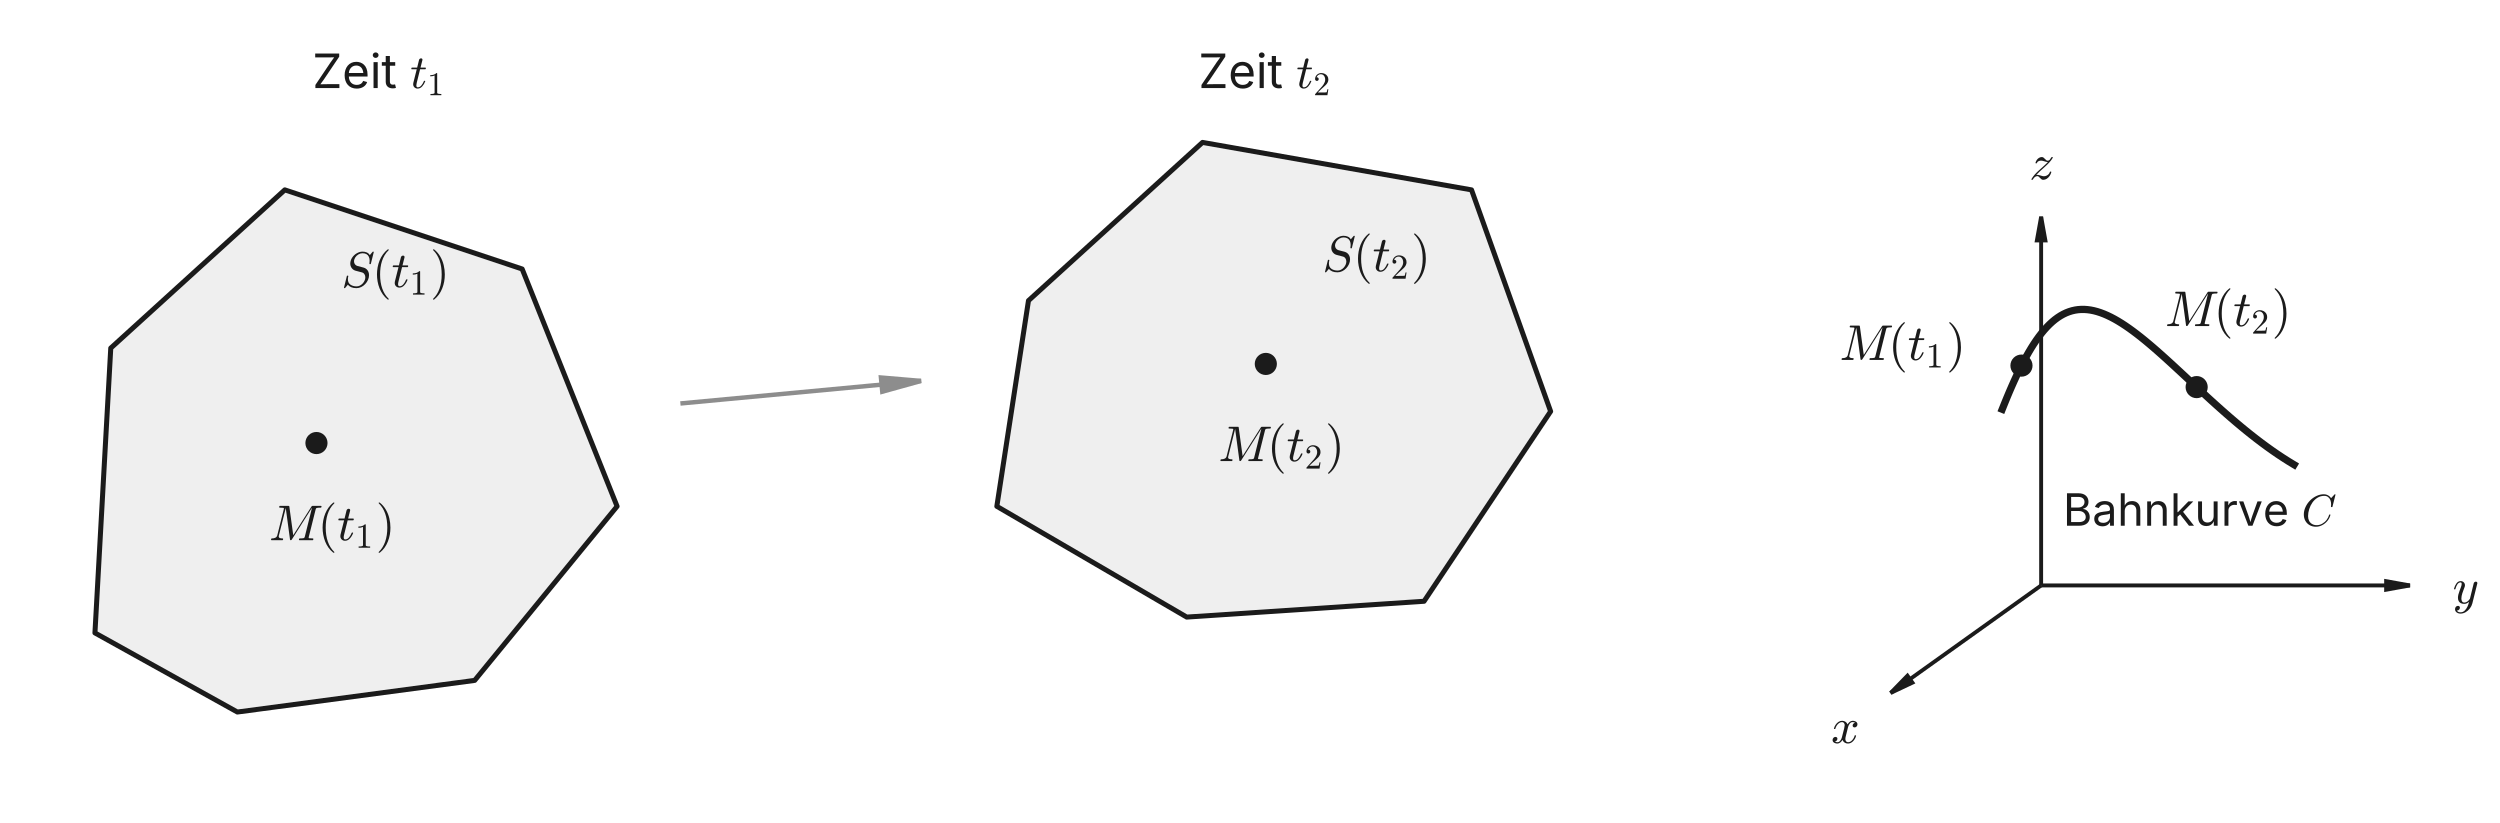
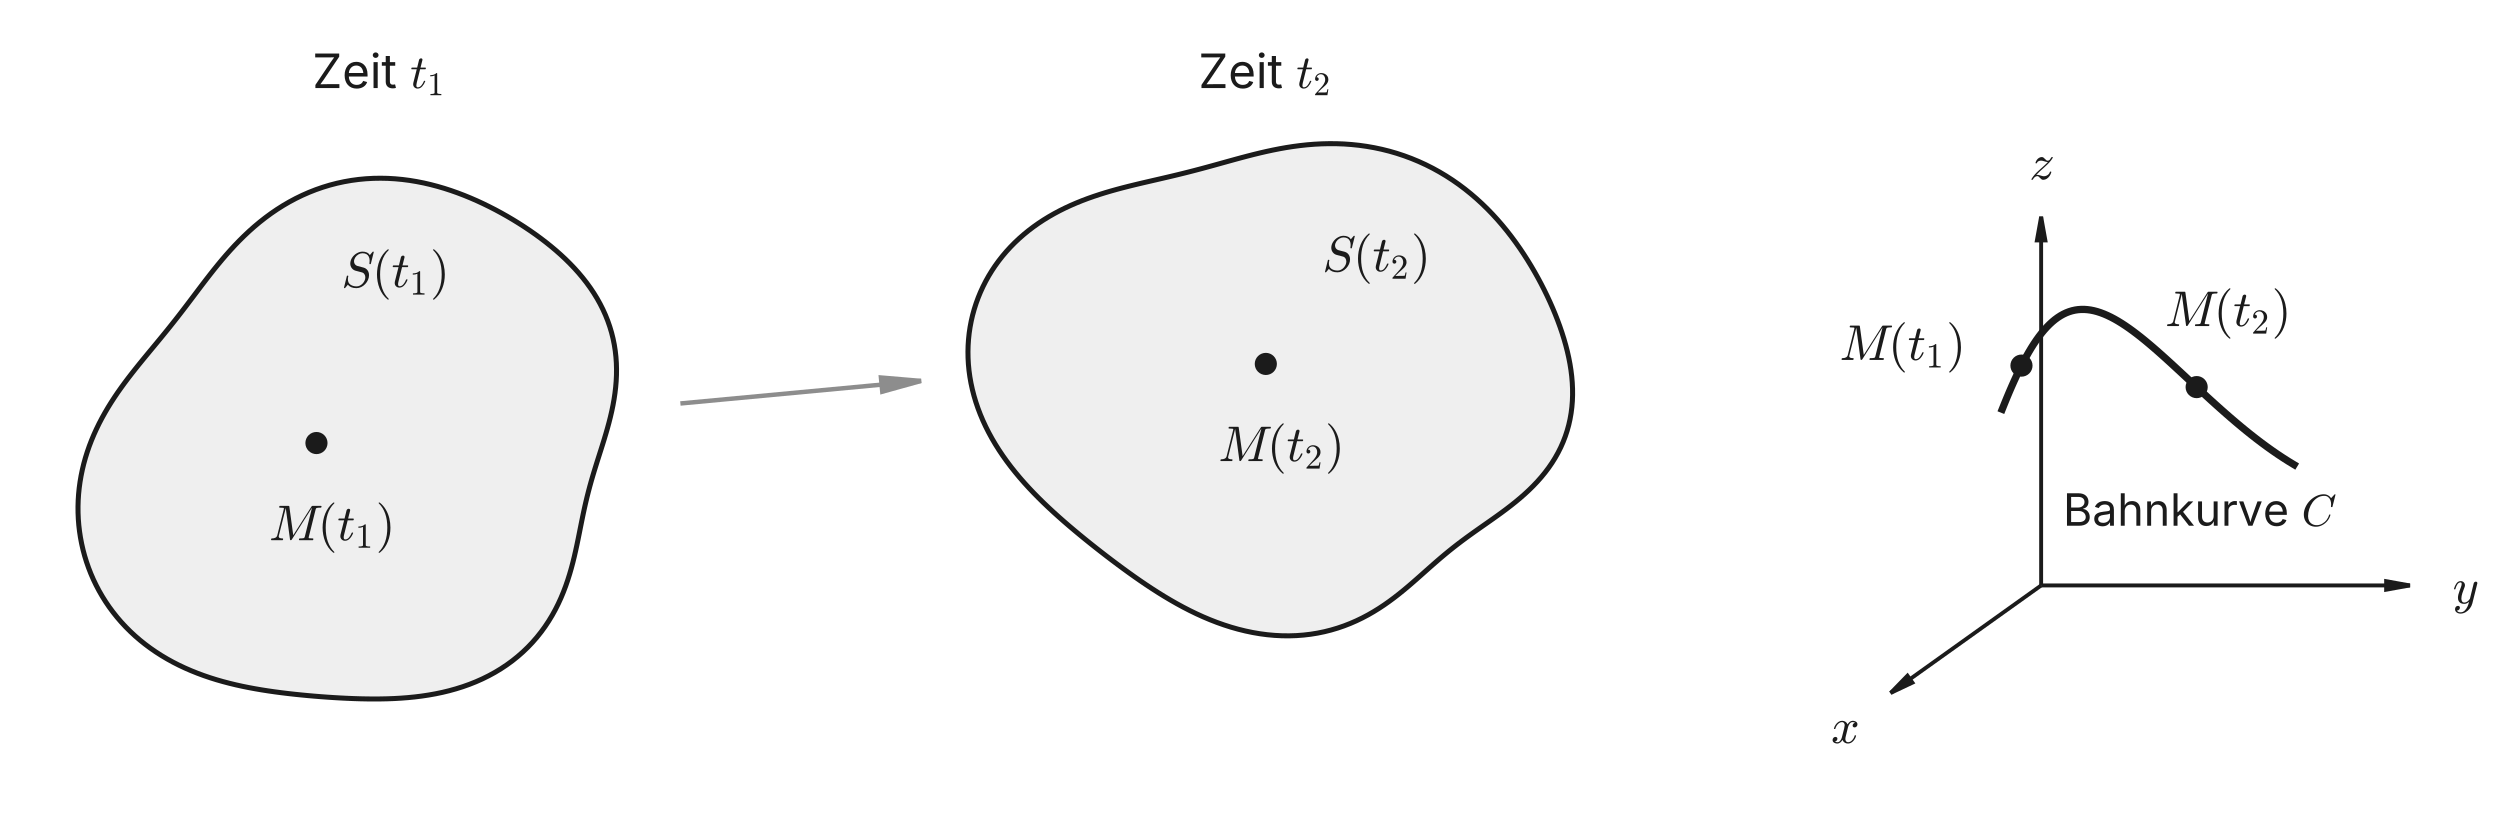
<svg xmlns="http://www.w3.org/2000/svg" xmlns:xlink="http://www.w3.org/1999/xlink" width="447.874pt" height="147.402pt" viewBox="0 0 447.874 147.402" version="1.1">
  <defs>
    <style type="text/css">*{stroke-linejoin: round; stroke-linecap: butt}</style>
  </defs>
  <g id="figure_1">
    <g id="patch_1">
      <path d="M 0 147.402  L 447.874 147.402  L 447.874 0  L 0 0  L 0 147.402  z " style="fill: none" />
    </g>
    <g id="axes_1">
      <g id="patch_2">
-         <path d="M 17.008 113.386  L 42.52 127.559  L 85.039 121.89  L 110.551 90.709  L 93.543 48.189  L 51.024 34.016  L 19.843 62.362  z " clip-path="url(#p6b3523bf94)" style="fill: #efefef; stroke: #1b1b1b; stroke-width: 0.9" />
+         <path d="M 110.386 68.299  L 110.439 67.208  L 110.45 66.114  L 110.419 65.019  L 110.342 63.924  L 110.219 62.832  L 110.048 61.746  L 109.83 60.666  L 109.563 59.596  L 109.247 58.538  L 108.884 57.492  L 108.474 56.462  L 108.017 55.447  L 107.515 54.451  L 106.971 53.473  L 106.384 52.516  L 105.758 51.579  L 105.094 50.663  L 104.394 49.768  L 103.661 48.895  L 102.896 48.044  L 102.102 47.214  L 101.281 46.404  L 100.434 45.616  L 99.563 44.847  L 98.669 44.098  L 97.755 43.368  L 96.822 42.656  L 95.87 41.961  L 94.9 41.284  L 93.913 40.624  L 92.909 39.981  L 91.89 39.354  L 90.854 38.744  L 89.802 38.151  L 88.734 37.576  L 87.65 37.02  L 86.55 36.483  L 85.433 35.966  L 84.299 35.472  L 83.149 35.001  L 81.981 34.555  L 80.797 34.137  L 79.597 33.748  L 78.38 33.391  L 77.148 33.067  L 75.901 32.779  L 74.64 32.53  L 73.366 32.32  L 72.082 32.154  L 70.788 32.032  L 69.486 31.956  L 68.179 31.929  L 66.868 31.951  L 65.557 32.023  L 64.247 32.147  L 62.942 32.323  L 61.643 32.552  L 60.354 32.832  L 59.078 33.164  L 57.817 33.548  L 56.573 33.981  L 55.35 34.462  L 54.15 34.99  L 52.975 35.562  L 51.826 36.177  L 50.706 36.83  L 49.616 37.521  L 48.557 38.244  L 47.531 38.999  L 46.536 39.78  L 45.575 40.584  L 44.646 41.409  L 43.75 42.251  L 42.884 43.107  L 42.05 43.972  L 41.244 44.846  L 40.466 45.723  L 39.714 46.603  L 38.985 47.482  L 38.278 48.358  L 37.591 49.229  L 36.92 50.094  L 36.264 50.951  L 35.62 51.8  L 34.987 52.64  L 34.36 53.47  L 33.74 54.29  L 33.123 55.101  L 32.507 55.903  L 31.892 56.697  L 31.275 57.483  L 30.655 58.264  L 30.033 59.04  L 29.406 59.812  L 28.775 60.583  L 28.139 61.354  L 27.5 62.126  L 26.857 62.902  L 26.211 63.683  L 25.563 64.471  L 24.915 65.267  L 24.268 66.073  L 23.623 66.89  L 22.982 67.719  L 22.348 68.562  L 21.723 69.419  L 21.107 70.292  L 20.505 71.181  L 19.917 72.086  L 19.346 73.007  L 18.795 73.945  L 18.264 74.9  L 17.757 75.871  L 17.276 76.858  L 16.821 77.86  L 16.395 78.877  L 15.999 79.907  L 15.636 80.951  L 15.305 82.007  L 15.009 83.075  L 14.749 84.152  L 14.525 85.238  L 14.338 86.331  L 14.189 87.431  L 14.078 88.536  L 14.007 89.645  L 13.975 90.757  L 13.983 91.87  L 14.03 92.983  L 14.118 94.094  L 14.247 95.203  L 14.416 96.307  L 14.625 97.407  L 14.874 98.499  L 15.164 99.584  L 15.495 100.659  L 15.866 101.723  L 16.276 102.774  L 16.727 103.812  L 17.218 104.835  L 17.747 105.842  L 18.316 106.83  L 18.923 107.799  L 19.568 108.747  L 20.251 109.672  L 20.97 110.574  L 21.725 111.452  L 22.515 112.303  L 23.339 113.126  L 24.196 113.922  L 25.084 114.687  L 26.003 115.423  L 26.95 116.127  L 27.924 116.8  L 28.924 117.441  L 29.947 118.049  L 30.993 118.625  L 32.058 119.168  L 33.142 119.678  L 34.242 120.157  L 35.356 120.605  L 36.483 121.022  L 37.62 121.41  L 38.767 121.769  L 39.921 122.1  L 41.081 122.406  L 42.245 122.688  L 43.413 122.946  L 44.582 123.183  L 45.753 123.4  L 46.924 123.6  L 48.095 123.782  L 49.266 123.95  L 50.436 124.104  L 51.605 124.246  L 52.774 124.377  L 53.943 124.498  L 55.111 124.61  L 56.281 124.713  L 57.452 124.808  L 58.625 124.894  L 59.801 124.972  L 60.98 125.041  L 62.164 125.101  L 63.353 125.15  L 64.547 125.188  L 65.747 125.212  L 66.953 125.222  L 68.166 125.215  L 69.384 125.189  L 70.608 125.143  L 71.838 125.073  L 73.071 124.978  L 74.308 124.855  L 75.546 124.702  L 76.785 124.515  L 78.022 124.295  L 79.254 124.037  L 80.481 123.74  L 81.698 123.402  L 82.904 123.023  L 84.096 122.6  L 85.269 122.133  L 86.423 121.621  L 87.552 121.063  L 88.655 120.461  L 89.728 119.815  L 90.769 119.124  L 91.774 118.392  L 92.741 117.618  L 93.669 116.805  L 94.555 115.955  L 95.397 115.071  L 96.194 114.155  L 96.945 113.21  L 97.651 112.239  L 98.31 111.246  L 98.923 110.233  L 99.491 109.204  L 100.015 108.162  L 100.496 107.111  L 100.937 106.054  L 101.34 104.993  L 101.707 103.931  L 102.042 102.872  L 102.347 101.817  L 102.626 100.769  L 102.882 99.729  L 103.119 98.698  L 103.341 97.679  L 103.551 96.67  L 103.753 95.674  L 103.949 94.69  L 104.144 93.717  L 104.339 92.756  L 104.538 91.804  L 104.743 90.862  L 104.956 89.928  L 105.178 89  L 105.411 88.077  L 105.655 87.157  L 105.91 86.237  L 106.177 85.317  L 106.454 84.394  L 106.74 83.466  L 107.033 82.532  L 107.333 81.59  L 107.636 80.638  L 107.939 79.676  L 108.241 78.702  L 108.537 77.716  L 108.824 76.718  L 109.099 75.706  L 109.359 74.681  L 109.599 73.644  L 109.816 72.594  L 110.006 71.534  L 110.167 70.464  L 110.294 69.385  z " clip-path="url(#pd2b04a2340)" style="fill: #efefef; stroke: #1b1b1b; stroke-width: 0.9" />
      </g>
      <g id="patch_3">
-         <path d="M 178.583 90.709  L 212.598 110.551  L 255.118 107.717  L 277.795 73.701  L 263.622 34.016  L 215.433 25.512  L 184.252 53.858  z " clip-path="url(#p6b3523bf94)" style="fill: #efefef; stroke: #1b1b1b; stroke-width: 0.9" />
+         <path d="M 276.12 85.477  L 276.796 84.652  L 277.437 83.8  L 278.042 82.922  L 278.606 82.018  L 279.128 81.089  L 279.606 80.137  L 280.037 79.162  L 280.421 78.166  L 280.756 77.151  L 281.042 76.118  L 281.277 75.069  L 281.463 74.006  L 281.6 72.931  L 281.688 71.845  L 281.728 70.751  L 281.721 69.649  L 281.669 68.542  L 281.574 67.431  L 281.436 66.317  L 281.259 65.202  L 281.044 64.086  L 280.793 62.971  L 280.508 61.857  L 280.19 60.744  L 279.841 59.634  L 279.464 58.527  L 279.059 57.422  L 278.627 56.32  L 278.17 55.222  L 277.689 54.127  L 277.183 53.035  L 276.653 51.947  L 276.1 50.863  L 275.523 49.783  L 274.921 48.708  L 274.295 47.637  L 273.643 46.572  L 272.965 45.514  L 272.259 44.463  L 271.526 43.421  L 270.763 42.389  L 269.969 41.368  L 269.144 40.361  L 268.287 39.369  L 267.397 38.395  L 266.473 37.44  L 265.515 36.507  L 264.523 35.599  L 263.497 34.717  L 262.436 33.865  L 261.343 33.044  L 260.216 32.258  L 259.058 31.51  L 257.87 30.8  L 256.654 30.131  L 255.412 29.506  L 254.145 28.926  L 252.857 28.393  L 251.55 27.908  L 250.227 27.471  L 248.891 27.084  L 247.544 26.747  L 246.191 26.46  L 244.833 26.222  L 243.475 26.032  L 242.12 25.891  L 240.769 25.795  L 239.426 25.744  L 238.094 25.736  L 236.775 25.768  L 235.47 25.837  L 234.183 25.941  L 232.914 26.078  L 231.664 26.244  L 230.435 26.435  L 229.228 26.65  L 228.042 26.884  L 226.877 27.134  L 225.733 27.398  L 224.61 27.672  L 223.507 27.954  L 222.422 28.241  L 221.354 28.53  L 220.302 28.82  L 219.264 29.108  L 218.238 29.394  L 217.222 29.675  L 216.215 29.95  L 215.215 30.22  L 214.219 30.483  L 213.226 30.74  L 212.235 30.99  L 211.243 31.235  L 210.25 31.475  L 209.254 31.711  L 208.254 31.944  L 207.249 32.177  L 206.24 32.41  L 205.225 32.645  L 204.204 32.884  L 203.179 33.13  L 202.148 33.384  L 201.114 33.648  L 200.076 33.925  L 199.035 34.216  L 197.994 34.523  L 196.953 34.848  L 195.914 35.193  L 194.878 35.56  L 193.848 35.949  L 192.825 36.363  L 191.811 36.802  L 190.807 37.268  L 189.817 37.761  L 188.842 38.281  L 187.883 38.83  L 186.943 39.408  L 186.023 40.015  L 185.125 40.651  L 184.251 41.315  L 183.402 42.008  L 182.579 42.729  L 181.785 43.478  L 181.021 44.254  L 180.287 45.057  L 179.585 45.886  L 178.915 46.74  L 178.28 47.617  L 177.68 48.519  L 177.116 49.442  L 176.589 50.388  L 176.099 51.353  L 175.648 52.338  L 175.235 53.342  L 174.863 54.362  L 174.532 55.399  L 174.242 56.451  L 173.995 57.516  L 173.79 58.595  L 173.628 59.684  L 173.511 60.783  L 173.438 61.891  L 173.41 63.007  L 173.427 64.128  L 173.489 65.253  L 173.597 66.382  L 173.751 67.512  L 173.951 68.642  L 174.196 69.77  L 174.486 70.895  L 174.82 72.015  L 175.198 73.129  L 175.62 74.236  L 176.083 75.333  L 176.587 76.421  L 177.131 77.496  L 177.712 78.559  L 178.33 79.608  L 178.982 80.643  L 179.667 81.661  L 180.383 82.664  L 181.127 83.65  L 181.898 84.619  L 182.692 85.572  L 183.51 86.507  L 184.347 87.425  L 185.202 88.326  L 186.073 89.211  L 186.958 90.081  L 187.856 90.936  L 188.765 91.777  L 189.683 92.605  L 190.609 93.422  L 191.542 94.227  L 192.482 95.022  L 193.428 95.808  L 194.379 96.586  L 195.336 97.357  L 196.299 98.121  L 197.268 98.88  L 198.243 99.634  L 199.226 100.382  L 200.217 101.126  L 201.217 101.865  L 202.227 102.599  L 203.249 103.326  L 204.283 104.047  L 205.332 104.76  L 206.395 105.463  L 207.475 106.155  L 208.571 106.834  L 209.686 107.498  L 210.819 108.145  L 211.97 108.771  L 213.141 109.375  L 214.331 109.953  L 215.539 110.503  L 216.765 111.021  L 218.008 111.505  L 219.267 111.952  L 220.54 112.359  L 221.825 112.723  L 223.12 113.043  L 224.423 113.315  L 225.731 113.538  L 227.042 113.711  L 228.353 113.83  L 229.661 113.897  L 230.962 113.91  L 232.254 113.868  L 233.533 113.772  L 234.797 113.623  L 236.043 113.421  L 237.268 113.169  L 238.47 112.866  L 239.646 112.517  L 240.795 112.122  L 241.915 111.686  L 243.005 111.21  L 244.064 110.699  L 245.091 110.155  L 246.086 109.583  L 247.05 108.986  L 247.983 108.368  L 248.886 107.732  L 249.762 107.083  L 250.61 106.423  L 251.434 105.757  L 252.236 105.087  L 253.018 104.416  L 253.783 103.747  L 254.534 103.083  L 255.273 102.426  L 256.004 101.776  L 256.729 101.136  L 257.452 100.506  L 258.175 99.886  L 258.9 99.278  L 259.629 98.679  L 260.365 98.091  L 261.109 97.511  L 261.863 96.939  L 262.626 96.372  L 263.401 95.809  L 264.186 95.248  L 264.981 94.687  L 265.786 94.123  L 266.6 93.553  L 267.42 92.975  L 268.245 92.387  L 269.073 91.787  L 269.9 91.171  L 270.724 90.538  L 271.542 89.885  L 272.35 89.211  L 273.145 88.515  L 273.923 87.794  L 274.68 87.048  L 275.414 86.276  z " clip-path="url(#pd2b04a2340)" style="fill: #efefef; stroke: #1b1b1b; stroke-width: 0.9" />
      </g>
      <g id="line2d_1">
-         <path d="M 358.696 73.321  L 359.124 72.253  L 359.552 71.208  L 359.981 70.187  L 360.411 69.193  L 360.842 68.226  L 361.275 67.287  L 361.709 66.377  L 362.146 65.498  L 362.584 64.651  L 363.026 63.836  L 363.47 63.055  L 363.918 62.308  L 364.369 61.597  L 364.824 60.921  L 365.283 60.283  L 365.747 59.682  L 366.215 59.119  L 366.688 58.595  L 367.166 58.11  L 367.649 57.664  L 368.138 57.258  L 368.633 56.893  L 369.134 56.568  L 369.642 56.284  L 370.156 56.04  L 370.677 55.837  L 371.205 55.675  L 371.74 55.554  L 372.283 55.473  L 372.833 55.433  L 373.391 55.432  L 373.957 55.471  L 374.531 55.549  L 375.114 55.666  L 375.705 55.821  L 376.304 56.014  L 376.913 56.244  L 377.53 56.509  L 378.156 56.811  L 378.792 57.146  L 379.437 57.515  L 380.091 57.917  L 380.755 58.351  L 381.428 58.815  L 382.111 59.309  L 382.803 59.831  L 383.506 60.38  L 384.218 60.954  L 384.939 61.554  L 385.671 62.176  L 386.413 62.82  L 387.164 63.484  L 387.926 64.168  L 388.697 64.868  L 389.478 65.585  L 390.269 66.316  L 391.07 67.059  L 391.88 67.813  L 392.7 68.577  L 393.53 69.349  L 394.37 70.127  L 395.219 70.909  L 396.077 71.695  L 396.945 72.481  L 397.822 73.266  L 398.708 74.05  L 399.603 74.829  L 400.506 75.602  L 401.419 76.368  L 402.34 77.125  L 403.269 77.871  L 404.207 78.605  L 405.153 79.324  L 406.106 80.028  L 407.068 80.714  L 408.036 81.382  L 409.013 82.028  L 409.996 82.653  L 410.986 83.254  " clip-path="url(#p6b3523bf94)" style="fill: none; stroke: #1b1b1b; stroke-width: 1.3; stroke-linecap: square" />
+         <path d="M 358.696 73.321  L 359.124 72.253  L 359.552 71.208  L 359.981 70.187  L 360.411 69.193  L 360.842 68.226  L 361.275 67.287  L 361.709 66.377  L 362.146 65.498  L 362.584 64.651  L 363.026 63.836  L 363.47 63.055  L 363.918 62.308  L 364.369 61.597  L 364.824 60.921  L 365.283 60.283  L 365.747 59.682  L 366.215 59.119  L 366.688 58.595  L 367.166 58.11  L 367.649 57.664  L 368.138 57.258  L 368.633 56.893  L 369.134 56.568  L 369.642 56.284  L 370.156 56.04  L 370.677 55.837  L 371.205 55.675  L 371.74 55.554  L 372.283 55.473  L 372.833 55.433  L 373.391 55.432  L 373.957 55.471  L 374.531 55.549  L 375.114 55.666  L 375.705 55.821  L 376.304 56.014  L 376.913 56.244  L 377.53 56.509  L 378.156 56.811  L 378.792 57.146  L 379.437 57.515  L 380.091 57.917  L 380.755 58.351  L 381.428 58.815  L 382.111 59.309  L 382.803 59.831  L 383.506 60.38  L 384.218 60.954  L 384.939 61.554  L 385.671 62.176  L 386.413 62.82  L 387.164 63.484  L 387.926 64.168  L 388.697 64.868  L 389.478 65.585  L 390.269 66.316  L 391.07 67.059  L 391.88 67.813  L 392.7 68.577  L 393.53 69.349  L 394.37 70.127  L 395.219 70.909  L 396.077 71.695  L 396.945 72.481  L 397.822 73.266  L 398.708 74.05  L 399.603 74.829  L 400.506 75.602  L 401.419 76.368  L 402.34 77.125  L 403.269 77.871  L 404.207 78.605  L 405.153 79.324  L 406.106 80.028  L 407.068 80.714  L 408.036 81.382  L 409.013 82.028  L 409.996 82.653  L 410.986 83.254  " clip-path="url(#pd2b04a2340)" style="fill: none; stroke: #1b1b1b; stroke-width: 1.3; stroke-linecap: square" />
      </g>
      <g id="patch_4">
-         <path d="M 121.89 72.283  Q 144.567 70.157 164.996 68.242  " clip-path="url(#p6b3523bf94)" style="fill: none; stroke: #8d8d8d; stroke-width: 0.8; stroke-linejoin: miter" />
-         <path d="M 157.821 67.634  L 164.996 68.242  L 158.059 70.174  z " clip-path="url(#p6b3523bf94)" style="fill: #8d8d8d; stroke: #8d8d8d; stroke-width: 0.8; stroke-linejoin: miter" />
+         <path d="M 121.89 72.283  Q 144.567 70.157 164.996 68.242  " clip-path="url(#pd2b04a2340)" style="fill: none; stroke: #8d8d8d; stroke-width: 0.8; stroke-linejoin: miter" />
+         <path d="M 157.821 67.634  L 164.996 68.242  L 158.059 70.174  z " clip-path="url(#pd2b04a2340)" style="fill: #8d8d8d; stroke: #8d8d8d; stroke-width: 0.8; stroke-linejoin: miter" />
      </g>
      <g id="patch_5">
-         <path d="M 365.669 104.882  Q 351.383 115.087 338.704 124.143  " clip-path="url(#p6b3523bf94)" style="fill: none; stroke: #1b1b1b; stroke-width: 0.7; stroke-linejoin: miter" />
-         <path d="M 342.609 122.294  L 338.704 124.143  L 341.719 121.049  z " clip-path="url(#p6b3523bf94)" style="fill: #1b1b1b; stroke: #1b1b1b; stroke-width: 0.7; stroke-linejoin: miter" />
+         <path d="M 365.669 104.882  Q 351.383 115.087 338.704 124.143  " clip-path="url(#pd2b04a2340)" style="fill: none; stroke: #1b1b1b; stroke-width: 0.7; stroke-linejoin: miter" />
+         <path d="M 342.609 122.294  L 338.704 124.143  L 341.719 121.049  z " clip-path="url(#pd2b04a2340)" style="fill: #1b1b1b; stroke: #1b1b1b; stroke-width: 0.7; stroke-linejoin: miter" />
      </g>
      <g id="patch_6">
-         <path d="M 365.669 104.882  Q 399.685 104.882 431.725 104.882  " clip-path="url(#p6b3523bf94)" style="fill: none; stroke: #1b1b1b; stroke-width: 0.7; stroke-linejoin: miter" />
-         <path d="M 427.473 104.117  L 431.725 104.882  L 427.473 105.647  z " clip-path="url(#p6b3523bf94)" style="fill: #1b1b1b; stroke: #1b1b1b; stroke-width: 0.7; stroke-linejoin: miter" />
+         <path d="M 365.669 104.882  Q 399.685 104.882 431.725 104.882  " clip-path="url(#pd2b04a2340)" style="fill: none; stroke: #1b1b1b; stroke-width: 0.7; stroke-linejoin: miter" />
+         <path d="M 427.473 104.117  L 431.725 104.882  L 427.473 105.647  z " clip-path="url(#pd2b04a2340)" style="fill: #1b1b1b; stroke: #1b1b1b; stroke-width: 0.7; stroke-linejoin: miter" />
      </g>
      <g id="patch_7">
-         <path d="M 365.669 104.882  Q 365.669 70.866 365.669 38.826  " clip-path="url(#p6b3523bf94)" style="fill: none; stroke: #1b1b1b; stroke-width: 0.7; stroke-linejoin: miter" />
-         <path d="M 364.904 43.078  L 365.669 38.826  L 366.435 43.078  z " clip-path="url(#p6b3523bf94)" style="fill: #1b1b1b; stroke: #1b1b1b; stroke-width: 0.7; stroke-linejoin: miter" />
+         <path d="M 365.669 104.882  Q 365.669 70.866 365.669 38.826  " clip-path="url(#pd2b04a2340)" style="fill: none; stroke: #1b1b1b; stroke-width: 0.7; stroke-linejoin: miter" />
+         <path d="M 364.904 43.078  L 365.669 38.826  L 366.435 43.078  z " clip-path="url(#pd2b04a2340)" style="fill: #1b1b1b; stroke: #1b1b1b; stroke-width: 0.7; stroke-linejoin: miter" />
      </g>
      <g id="patch_8">
-         <path d="M 56.693 81.354  C 57.219 81.354 57.724 81.145 58.096 80.773  C 58.468 80.401 58.677 79.896 58.677 79.37  C 58.677 78.844 58.468 78.339 58.096 77.967  C 57.724 77.595 57.219 77.386 56.693 77.386  C 56.167 77.386 55.662 77.595 55.29 77.967  C 54.918 78.339 54.709 78.844 54.709 79.37  C 54.709 79.896 54.918 80.401 55.29 80.773  C 55.662 81.145 56.167 81.354 56.693 81.354  z " clip-path="url(#p6b3523bf94)" style="fill: #1b1b1b" />
+         <path d="M 56.693 81.354  C 57.219 81.354 57.724 81.145 58.096 80.773  C 58.468 80.401 58.677 79.896 58.677 79.37  C 58.677 78.844 58.468 78.339 58.096 77.967  C 57.724 77.595 57.219 77.386 56.693 77.386  C 56.167 77.386 55.662 77.595 55.29 77.967  C 54.918 78.339 54.709 78.844 54.709 79.37  C 54.709 79.896 54.918 80.401 55.29 80.773  C 55.662 81.145 56.167 81.354 56.693 81.354  z " clip-path="url(#pd2b04a2340)" style="fill: #1b1b1b" />
      </g>
      <g id="patch_9">
-         <path d="M 226.772 67.181  C 227.298 67.181 227.803 66.972 228.175 66.6  C 228.547 66.228 228.756 65.723 228.756 65.197  C 228.756 64.671 228.547 64.166 228.175 63.794  C 227.803 63.422 227.298 63.213 226.772 63.213  C 226.245 63.213 225.741 63.422 225.369 63.794  C 224.996 64.166 224.787 64.671 224.787 65.197  C 224.787 65.723 224.996 66.228 225.369 66.6  C 225.741 66.972 226.245 67.181 226.772 67.181  z " clip-path="url(#p6b3523bf94)" style="fill: #1b1b1b" />
+         <path d="M 226.772 67.181  C 227.298 67.181 227.803 66.972 228.175 66.6  C 228.547 66.228 228.756 65.723 228.756 65.197  C 228.756 64.671 228.547 64.166 228.175 63.794  C 227.803 63.422 227.298 63.213 226.772 63.213  C 226.245 63.213 225.741 63.422 225.369 63.794  C 224.996 64.166 224.787 64.671 224.787 65.197  C 224.787 65.723 224.996 66.228 225.369 66.6  C 225.741 66.972 226.245 67.181 226.772 67.181  z " clip-path="url(#pd2b04a2340)" style="fill: #1b1b1b" />
      </g>
      <g id="patch_10">
-         <path d="M 362.146 67.482  C 362.672 67.482 363.177 67.273 363.549 66.901  C 363.921 66.529 364.13 66.024 364.13 65.498  C 364.13 64.972 363.921 64.467 363.549 64.095  C 363.177 63.723 362.672 63.514 362.146 63.514  C 361.619 63.514 361.115 63.723 360.743 64.095  C 360.37 64.467 360.161 64.972 360.161 65.498  C 360.161 66.024 360.37 66.529 360.743 66.901  C 361.115 67.273 361.619 67.482 362.146 67.482  z " clip-path="url(#p6b3523bf94)" style="fill: #1b1b1b" />
+         <path d="M 362.146 67.482  C 362.672 67.482 363.177 67.273 363.549 66.901  C 363.921 66.529 364.13 66.024 364.13 65.498  C 364.13 64.972 363.921 64.467 363.549 64.095  C 363.177 63.723 362.672 63.514 362.146 63.514  C 361.619 63.514 361.115 63.723 360.743 64.095  C 360.37 64.467 360.161 64.972 360.161 65.498  C 360.161 66.024 360.37 66.529 360.743 66.901  C 361.115 67.273 361.619 67.482 362.146 67.482  z " clip-path="url(#pd2b04a2340)" style="fill: #1b1b1b" />
      </g>
      <g id="patch_11">
-         <path d="M 393.53 71.333  C 394.057 71.333 394.561 71.124 394.933 70.752  C 395.305 70.38 395.515 69.875 395.515 69.349  C 395.515 68.823 395.305 68.318 394.933 67.946  C 394.561 67.574 394.057 67.365 393.53 67.365  C 393.004 67.365 392.499 67.574 392.127 67.946  C 391.755 68.318 391.546 68.823 391.546 69.349  C 391.546 69.875 391.755 70.38 392.127 70.752  C 392.499 71.124 393.004 71.333 393.53 71.333  z " clip-path="url(#p6b3523bf94)" style="fill: #1b1b1b" />
+         <path d="M 393.53 71.333  C 394.057 71.333 394.561 71.124 394.933 70.752  C 395.305 70.38 395.515 69.875 395.515 69.349  C 395.515 68.823 395.305 68.318 394.933 67.946  C 394.561 67.574 394.057 67.365 393.53 67.365  C 393.004 67.365 392.499 67.574 392.127 67.946  C 391.755 68.318 391.546 68.823 391.546 69.349  C 391.546 69.875 391.755 70.38 392.127 70.752  C 392.499 71.124 393.004 71.333 393.53 71.333  z " clip-path="url(#pd2b04a2340)" style="fill: #1b1b1b" />
      </g>
      <g id="text_1">
        <g style="fill: #1b1b1b" transform="translate(55.9615 15.84795) scale(0.085 -0.085)">
          <defs>
            <path id="Inter-Regular-1f1" d="M 406 0  L 3644 0  L 3644 525  L 2000 525  C 1691 525 1384 522 1078 509  C 1247 731 1416 959 1569 1184  L 3619 4231  L 3619 4656  L 381 4656  L 381 4131  L 2016 4131  C 2325 4131 2638 4134 2947 4147  C 2788 3938 2628 3725 2488 3516  L 406 419  L 406 0  z " transform="scale(0.015625)" />
            <path id="Inter-Regular-267" d="M 1963 -75  C 2678 -75 3200 284 3363 813  L 2819 963  C 2688 606 2378 425 1966 425  C 1347 425 922 825 894 1556  L 3419 1556  L 3419 1791  C 3419 3081 2638 3538 1897 3538  C 944 3538 325 2791 325 1719  C 325 644 950 -75 1963 -75  z M 897 2031  C 931 2566 1297 3038 1897 3038  C 2472 3038 2794 2625 2847 2031  L 897 2031  z " transform="scale(0.015625)" />
            <path id="Inter-Regular-2b2" d="M 494 0  L 1056 0  L 1056 3494  L 494 3494  L 494 0  z M 778 4066  C 994 4066 1172 4231 1172 4438  C 1172 4644 994 4809 778 4809  C 566 4809 388 4644 388 4438  C 388 4231 566 4066 778 4066  z " transform="scale(0.015625)" />
            <path id="Inter-Regular-37b" d="M 1869 3494  L 1150 3494  L 1150 4325  L 588 4325  L 588 3494  L 63 3494  L 63 3013  L 588 3013  L 588 863  C 588 291 944 -44 1547 -44  C 1691 -44 1850 -22 1966 19  L 1850 494  C 1756 475 1634 456 1563 456  C 1266 456 1150 594 1150 906  L 1150 3013  L 1869 3013  L 1869 3494  z " transform="scale(0.015625)" />
            <path id="Inter-Regular-6eb" transform="scale(0.015625)" />
            <path id="Cmmi10-30" d="M 397 519  Q 397 613 416 697  L 878 2534  L 206 2534  Q 141 2534 141 2619  Q 166 2759 225 2759  L 934 2759  L 1191 3803  Q 1216 3888 1291 3947  Q 1366 4006 1459 4006  Q 1541 4006 1595 3957  Q 1650 3909 1650 3828  Q 1650 3809 1648 3798  Q 1647 3788 1644 3775  L 1388 2759  L 2047 2759  Q 2113 2759 2113 2675  Q 2109 2659 2100 2621  Q 2091 2584 2075 2559  Q 2059 2534 2028 2534  L 1331 2534  L 872 684  Q 825 503 825 372  Q 825 97 1013 97  Q 1294 97 1511 361  Q 1728 625 1844 941  Q 1869 978 1894 978  L 1972 978  Q 1997 978 2012 961  Q 2028 944 2028 922  Q 2028 909 2022 903  Q 1881 516 1612 222  Q 1344 -72 997 -72  Q 744 -72 570 93  Q 397 259 397 519  z " transform="scale(0.015625)" />
            <path id="Cmr10-64" d="M 594 0  L 594 225  Q 1394 225 1394 428  L 1394 3788  Q 1063 3628 556 3628  L 556 3853  Q 1341 3853 1741 4263  L 1831 4263  Q 1853 4263 1873 4245  Q 1894 4228 1894 4206  L 1894 428  Q 1894 225 2694 225  L 2694 0  L 594 0  z " transform="scale(0.015625)" />
          </defs>
          <use xlink:href="#Inter-Regular-1f1" transform="translate(0 0.859375)" />
          <use xlink:href="#Inter-Regular-267" transform="translate(62.89062 0.859375)" />
          <use xlink:href="#Inter-Regular-2b2" transform="translate(121.1914 0.859375)" />
          <use xlink:href="#Inter-Regular-37b" transform="translate(145.4102 0.859375)" />
          <use xlink:href="#Inter-Regular-6eb" transform="translate(178.125 0.859375)" />
          <use xlink:href="#Cmmi10-30" transform="translate(206.25 0.859375)" />
          <use xlink:href="#Cmr10-64" transform="translate(242.334 -14.14059) scale(0.7)" />
        </g>
      </g>
      <g id="text_2">
        <g style="fill: #1b1b1b" transform="translate(214.7017 15.84795) scale(0.085 -0.085)">
          <defs>
            <path id="Cmr10-31" d="M 319 0  L 319 172  Q 319 188 331 206  L 1325 1306  Q 1550 1550 1690 1715  Q 1831 1881 1968 2097  Q 2106 2313 2186 2536  Q 2266 2759 2266 3009  Q 2266 3272 2169 3511  Q 2072 3750 1880 3894  Q 1688 4038 1416 4038  Q 1138 4038 916 3870  Q 694 3703 603 3438  Q 628 3444 672 3444  Q 816 3444 917 3347  Q 1019 3250 1019 3097  Q 1019 2950 917 2848  Q 816 2747 672 2747  Q 522 2747 420 2851  Q 319 2956 319 3097  Q 319 3338 409 3548  Q 500 3759 670 3923  Q 841 4088 1055 4175  Q 1269 4263 1509 4263  Q 1875 4263 2190 4108  Q 2506 3953 2690 3670  Q 2875 3388 2875 3009  Q 2875 2731 2753 2481  Q 2631 2231 2440 2026  Q 2250 1822 1953 1562  Q 1656 1303 1563 1216  L 838 519  L 1453 519  Q 1906 519 2211 526  Q 2516 534 2534 550  Q 2609 631 2688 1141  L 2875 1141  L 2694 0  L 319 0  z " transform="scale(0.015625)" />
          </defs>
          <use xlink:href="#Inter-Regular-1f1" transform="translate(0 0.859375)" />
          <use xlink:href="#Inter-Regular-267" transform="translate(62.89062 0.859375)" />
          <use xlink:href="#Inter-Regular-2b2" transform="translate(121.1914 0.859375)" />
          <use xlink:href="#Inter-Regular-37b" transform="translate(145.4102 0.859375)" />
          <use xlink:href="#Inter-Regular-6eb" transform="translate(178.125 0.859375)" />
          <use xlink:href="#Cmmi10-30" transform="translate(206.25 0.859375)" />
          <use xlink:href="#Cmr10-31" transform="translate(242.334 -14.14059) scale(0.7)" />
        </g>
      </g>
      <g id="text_3">
        <g style="fill: #1b1b1b" transform="translate(48.18756 96.77768) scale(0.09 -0.09)">
          <defs>
            <path id="Cmmi10-2d" d="M 325 0  Q 263 0 263 84  Q 266 100 275 137  Q 284 175 300 200  Q 316 225 347 225  Q 956 225 1056 616  L 1888 3956  Q 1900 4019 1900 4044  Q 1900 4113 1825 4122  Q 1703 4147 1363 4147  Q 1300 4147 1300 4231  Q 1303 4247 1312 4286  Q 1322 4325 1339 4348  Q 1356 4372 1381 4372  L 2509 4372  Q 2581 4372 2591 4300  L 3091 634  L 5422 4300  Q 5466 4372 5544 4372  L 6631 4372  Q 6694 4372 6694 4288  Q 6691 4272 6681 4233  Q 6672 4194 6655 4170  Q 6638 4147 6613 4147  Q 6222 4147 6069 4103  Q 5984 4075 5947 3928  L 5069 416  Q 5056 353 5056 325  Q 5056 300 5064 283  Q 5072 266 5086 261  Q 5100 256 5131 250  Q 5253 225 5594 225  Q 5656 225 5656 141  Q 5634 50 5621 25  Q 5609 0 5550 0  L 3878 0  Q 3816 0 3816 84  Q 3819 100 3828 139  Q 3838 178 3855 201  Q 3872 225 3897 225  Q 4288 225 4441 269  Q 4525 297 4563 441  L 5484 4147  L 2900 72  Q 2863 0 2772 0  Q 2691 0 2681 72  L 2138 4097  L 1259 588  Q 1253 572 1250 548  Q 1247 525 1241 494  Q 1241 328 1386 276  Q 1531 225 1741 225  Q 1806 225 1806 141  Q 1784 56 1770 28  Q 1756 0 1697 0  L 325 0  z " transform="scale(0.015625)" />
            <path id="Cmr10-77" d="M 1984 -1588  Q 1628 -1306 1370 -942  Q 1113 -578 948 -165  Q 784 247 703 697  Q 622 1147 622 1600  Q 622 2059 703 2509  Q 784 2959 951 3375  Q 1119 3791 1378 4153  Q 1638 4516 1984 4788  Q 1984 4800 2016 4800  L 2075 4800  Q 2094 4800 2109 4783  Q 2125 4766 2125 4744  Q 2125 4716 2113 4703  Q 1800 4397 1592 4047  Q 1384 3697 1257 3301  Q 1131 2906 1075 2482  Q 1019 2059 1019 1600  Q 1019 -434 2106 -1491  Q 2125 -1509 2125 -1544  Q 2125 -1559 2108 -1579  Q 2091 -1600 2075 -1600  L 2016 -1600  Q 1984 -1600 1984 -1588  z " transform="scale(0.015625)" />
            <path id="Cmr10-44" d="M 416 -1600  Q 359 -1600 359 -1544  Q 359 -1516 372 -1503  Q 1466 -434 1466 1600  Q 1466 3634 384 4691  Q 359 4706 359 4744  Q 359 4766 376 4783  Q 394 4800 416 4800  L 475 4800  Q 494 4800 506 4788  Q 966 4425 1272 3906  Q 1578 3388 1720 2800  Q 1863 2213 1863 1600  Q 1863 1147 1786 708  Q 1709 269 1542 -157  Q 1375 -584 1119 -945  Q 863 -1306 506 -1588  Q 494 -1600 475 -1600  L 416 -1600  z " transform="scale(0.015625)" />
          </defs>
          <use xlink:href="#Cmmi10-2d" />
          <use xlink:href="#Cmr10-77" transform="translate(97.02148 0)" />
          <use xlink:href="#Cmmi10-30" transform="translate(135.8398 0)" />
          <use xlink:href="#Cmr10-64" transform="translate(171.9238 -14.99996) scale(0.7)" />
          <use xlink:href="#Cmr10-44" transform="translate(212.6442 0)" />
        </g>
      </g>
      <g id="text_4">
        <g style="fill: #1b1b1b" transform="translate(218.2663 82.60445) scale(0.09 -0.09)">
          <use xlink:href="#Cmmi10-2d" />
          <use xlink:href="#Cmr10-77" transform="translate(97.02148 0)" />
          <use xlink:href="#Cmmi10-30" transform="translate(135.8398 0)" />
          <use xlink:href="#Cmr10-31" transform="translate(171.9238 -14.99996) scale(0.7)" />
          <use xlink:href="#Cmr10-44" transform="translate(212.6442 0)" />
        </g>
      </g>
      <g id="text_5">
        <g style="fill: #1b1b1b" transform="translate(61.14614 51.42335) scale(0.09 -0.09)">
          <defs>
            <path id="Cmmi10-43" d="M 391 -141  Q 372 -141 356 -119  Q 341 -97 341 -78  L 709 1416  Q 722 1453 763 1453  L 838 1453  Q 863 1453 877 1434  Q 891 1416 891 1388  Q 838 1169 838 997  Q 838 534 1156 309  Q 1475 84 1959 84  Q 2169 84 2372 187  Q 2575 291 2726 456  Q 2878 622 2968 826  Q 3059 1031 3059 1241  Q 3059 1466 2940 1642  Q 2822 1819 2613 1869  L 1831 2075  Q 1516 2159 1328 2414  Q 1141 2669 1141 2988  Q 1141 3372 1369 3728  Q 1597 4084 1964 4298  Q 2331 4513 2713 4513  Q 3006 4513 3251 4405  Q 3497 4297 3628 4063  L 3994 4494  Q 4031 4513 4038 4513  L 4078 4513  Q 4103 4513 4118 4491  Q 4134 4469 4134 4447  L 3763 2963  Q 3753 2919 3713 2919  L 3634 2919  Q 3578 2919 3578 2988  Q 3609 3191 3609 3341  Q 3609 3638 3507 3858  Q 3406 4078 3201 4192  Q 2997 4306 2694 4306  Q 2438 4306 2184 4159  Q 1931 4013 1775 3769  Q 1619 3525 1619 3263  Q 1619 3056 1739 2897  Q 1859 2738 2059 2681  L 2841 2478  Q 3053 2422 3211 2280  Q 3369 2138 3450 1942  Q 3531 1747 3531 1516  Q 3531 1213 3403 917  Q 3275 622 3045 378  Q 2816 134 2525 -3  Q 2234 -141 1931 -141  Q 1169 -141 838 306  L 481 -122  Q 444 -141 434 -141  L 391 -141  z " transform="scale(0.015625)" />
          </defs>
          <use xlink:href="#Cmmi10-43" />
          <use xlink:href="#Cmr10-77" transform="translate(61.2793 0)" />
          <use xlink:href="#Cmmi10-30" transform="translate(100.0977 0)" />
          <use xlink:href="#Cmr10-64" transform="translate(136.1816 -14.99996) scale(0.7)" />
          <use xlink:href="#Cmr10-44" transform="translate(176.9021 0)" />
        </g>
      </g>
      <g id="text_6">
        <g style="fill: #1b1b1b" transform="translate(236.8942 48.58871) scale(0.09 -0.09)">
          <use xlink:href="#Cmmi10-43" />
          <use xlink:href="#Cmr10-77" transform="translate(61.2793 0)" />
          <use xlink:href="#Cmmi10-30" transform="translate(100.0977 0)" />
          <use xlink:href="#Cmr10-31" transform="translate(136.1816 -14.99996) scale(0.7)" />
          <use xlink:href="#Cmr10-44" transform="translate(176.9021 0)" />
        </g>
      </g>
      <g id="text_7">
        <g style="fill: #1b1b1b" transform="translate(328.0275 133.1786) scale(0.09 -0.09)">
          <defs>
            <path id="Cmmi10-3f" d="M 500 184  Q 613 97 819 97  Q 1019 97 1172 289  Q 1325 481 1381 709  L 1672 1844  Q 1741 2153 1741 2266  Q 1741 2425 1652 2544  Q 1563 2663 1403 2663  Q 1200 2663 1022 2536  Q 844 2409 722 2214  Q 600 2019 550 1819  Q 538 1778 500 1778  L 422 1778  Q 372 1778 372 1838  L 372 1856  Q 434 2094 584 2320  Q 734 2547 951 2687  Q 1169 2828 1416 2828  Q 1650 2828 1839 2703  Q 2028 2578 2106 2363  Q 2216 2559 2386 2693  Q 2556 2828 2759 2828  Q 2897 2828 3040 2779  Q 3184 2731 3275 2631  Q 3366 2531 3366 2381  Q 3366 2219 3261 2101  Q 3156 1984 2994 1984  Q 2891 1984 2822 2050  Q 2753 2116 2753 2216  Q 2753 2350 2845 2451  Q 2938 2553 3066 2572  Q 2950 2663 2747 2663  Q 2541 2663 2389 2472  Q 2238 2281 2175 2047  L 1894 916  Q 1825 659 1825 494  Q 1825 331 1917 214  Q 2009 97 2163 97  Q 2463 97 2698 361  Q 2934 625 3009 941  Q 3022 978 3059 978  L 3138 978  Q 3163 978 3178 961  Q 3194 944 3194 922  Q 3194 916 3188 903  Q 3097 522 2806 225  Q 2516 -72 2150 -72  Q 1916 -72 1727 54  Q 1538 181 1459 397  Q 1359 209 1182 68  Q 1006 -72 806 -72  Q 669 -72 523 -23  Q 378 25 287 125  Q 197 225 197 378  Q 197 528 301 651  Q 406 775 563 775  Q 669 775 741 711  Q 813 647 813 544  Q 813 409 723 309  Q 634 209 500 184  z " transform="scale(0.015625)" />
          </defs>
          <use xlink:href="#Cmmi10-3f" transform="translate(0 0.8125)" />
        </g>
      </g>
      <g id="text_8">
        <g style="fill: #1b1b1b" transform="translate(439.3878 108.1558) scale(0.09 -0.09)">
          <defs>
            <path id="Cmmi10-72" d="M 538 -916  Q 672 -1147 1006 -1147  Q 1309 -1147 1531 -934  Q 1753 -722 1889 -420  Q 2025 -119 2100 197  Q 1816 -72 1484 -72  Q 1231 -72 1053 15  Q 875 103 776 276  Q 678 450 678 697  Q 678 906 734 1126  Q 791 1347 892 1617  Q 994 1888 1069 2088  Q 1153 2322 1153 2472  Q 1153 2663 1013 2663  Q 759 2663 595 2402  Q 431 2141 353 1819  Q 341 1778 300 1778  L 225 1778  Q 172 1778 172 1838  L 172 1856  Q 275 2238 487 2533  Q 700 2828 1025 2828  Q 1253 2828 1411 2678  Q 1569 2528 1569 2297  Q 1569 2178 1516 2047  Q 1488 1969 1388 1706  Q 1288 1444 1234 1272  Q 1181 1100 1147 934  Q 1113 769 1113 603  Q 1113 391 1203 244  Q 1294 97 1491 97  Q 1888 97 2203 581  L 2688 2553  Q 2709 2638 2787 2698  Q 2866 2759 2956 2759  Q 3034 2759 3092 2709  Q 3150 2659 3150 2578  Q 3150 2541 3144 2528  L 2509 -19  Q 2425 -347 2200 -647  Q 1975 -947 1658 -1130  Q 1341 -1313 997 -1313  Q 831 -1313 668 -1248  Q 506 -1184 406 -1056  Q 306 -928 306 -756  Q 306 -581 409 -453  Q 513 -325 684 -325  Q 788 -325 858 -389  Q 928 -453 928 -556  Q 928 -703 818 -812  Q 709 -922 563 -922  Q 556 -919 550 -917  Q 544 -916 538 -916  z " transform="scale(0.015625)" />
          </defs>
          <use xlink:href="#Cmmi10-72" transform="translate(0 0.8125)" />
        </g>
      </g>
      <g id="text_9">
        <g style="fill: #1b1b1b" transform="translate(363.5543 32.18731) scale(0.09 -0.09)">
          <defs>
            <path id="Cmmi10-46" d="M 313 -72  Q 263 -72 263 -13  Q 263 19 275 31  Q 447 328 689 598  Q 931 869 1239 1145  Q 1547 1422 1858 1700  Q 2169 1978 2363 2194  L 2338 2194  Q 2197 2194 1925 2284  Q 1653 2375 1497 2375  Q 1328 2375 1168 2301  Q 1009 2228 966 2075  Q 956 2028 916 2028  L 838 2028  Q 788 2028 788 2094  L 788 2113  Q 838 2300 952 2462  Q 1066 2625 1233 2726  Q 1400 2828 1581 2828  Q 1709 2828 1793 2770  Q 1878 2713 1990 2591  Q 2103 2469 2173 2416  Q 2244 2363 2350 2363  Q 2491 2363 2602 2491  Q 2713 2619 2822 2809  Q 2841 2828 2869 2828  L 2944 2828  Q 2966 2828 2980 2812  Q 2994 2797 2994 2772  Q 2994 2750 2981 2731  Q 2809 2434 2579 2176  Q 2350 1919 1979 1586  Q 1609 1253 1354 1023  Q 1100 794 878 550  Q 928 563 1013 563  Q 1169 563 1439 473  Q 1709 384 1856 384  Q 2016 384 2178 453  Q 2341 522 2459 647  Q 2578 772 2619 934  Q 2634 978 2669 978  L 2747 978  Q 2772 978 2787 958  Q 2803 938 2803 916  Q 2803 909 2797 897  Q 2738 653 2591 433  Q 2444 213 2230 70  Q 2016 -72 1772 -72  Q 1650 -72 1565 -15  Q 1481 41 1367 164  Q 1253 288 1181 342  Q 1109 397 1006 397  Q 688 397 434 -50  Q 413 -72 391 -72  L 313 -72  z " transform="scale(0.015625)" />
          </defs>
          <use xlink:href="#Cmmi10-46" transform="translate(0 0.8125)" />
        </g>
      </g>
      <g id="text_10">
        <g style="fill: #1b1b1b" transform="translate(329.5457 64.48049) scale(0.09 -0.09)">
          <use xlink:href="#Cmmi10-2d" />
          <use xlink:href="#Cmr10-77" transform="translate(97.02148 0)" />
          <use xlink:href="#Cmmi10-30" transform="translate(135.8398 0)" />
          <use xlink:href="#Cmr10-64" transform="translate(171.9238 -14.99996) scale(0.7)" />
          <use xlink:href="#Cmr10-44" transform="translate(212.6442 0)" />
        </g>
      </g>
      <g id="text_11">
        <g style="fill: #1b1b1b" transform="translate(387.8596 58.41032) scale(0.09 -0.09)">
          <use xlink:href="#Cmmi10-2d" />
          <use xlink:href="#Cmr10-77" transform="translate(97.02148 0)" />
          <use xlink:href="#Cmmi10-30" transform="translate(135.8398 0)" />
          <use xlink:href="#Cmr10-31" transform="translate(171.9238 -14.99996) scale(0.7)" />
          <use xlink:href="#Cmr10-44" transform="translate(212.6442 0)" />
        </g>
      </g>
      <g id="text_12">
        <g style="fill: #1b1b1b" transform="translate(369.5959 94.20847) scale(0.08 -0.08)">
          <defs>
            <path id="Inter-Regular-41" d="M 563 0  L 2266 0  C 3363 0 3825 538 3825 1241  C 3825 1972 3316 2372 2881 2400  L 2881 2444  C 3288 2553 3644 2825 3644 3422  C 3644 4103 3184 4656 2213 4656  L 563 4656  L 563 0  z M 1156 525  L 1156 2113  L 2281 2113  C 2878 2113 3253 1713 3253 1247  C 3253 844 2975 525 2250 525  L 1156 525  z M 1156 2613  L 1156 4131  L 2200 4131  C 2803 4131 3075 3813 3075 3409  C 3075 2928 2681 2613 2181 2613  L 1156 2613  z " transform="scale(0.015625)" />
            <path id="Inter-Regular-1fc" d="M 1472 -81  C 2063 -81 2391 228 2509 475  L 2547 475  L 2547 0  L 3100 0  L 3100 2303  C 3100 3394 2259 3538 1791 3538  C 1250 3538 650 3344 381 2709  L 922 2531  C 1031 2775 1303 3044 1806 3044  C 2291 3044 2538 2794 2538 2359  L 2538 2341  C 2538 2081 2263 2100 1641 2022  C 994 1941 281 1794 281 994  C 281 306 809 -81 1472 -81  z M 1569 416  C 1150 416 847 603 847 966  C 847 1363 1206 1494 1616 1547  C 1831 1575 2444 1638 2538 1747  L 2538 1263  C 2538 834 2191 416 1569 416  z " transform="scale(0.015625)" />
            <path id="Inter-Regular-29f" d="M 1056 2094  C 1056 2691 1434 3031 1938 3031  C 2425 3031 2725 2709 2725 2172  L 2725 0  L 3291 0  L 3291 2219  C 3291 3103 2813 3538 2106 3538  C 1650 3538 1284 3353 1056 2888  L 1056 4656  L 494 4656  L 494 0  L 1056 0  L 1056 2094  z " transform="scale(0.015625)" />
            <path id="Inter-Regular-307" d="M 1056 2094  C 1056 2691 1434 3031 1938 3031  C 2425 3031 2725 2709 2725 2172  L 2725 0  L 3288 0  L 3288 2219  C 3288 3103 2813 3538 2106 3538  C 1638 3538 1263 3341 1038 2847  L 1034 3494  L 494 3494  L 494 0  L 1056 0  L 1056 2094  z " transform="scale(0.015625)" />
            <path id="Inter-Regular-2d9" d="M 494 0  L 1056 0  L 1056 1288  L 1425 1634  L 2703 0  L 3425 0  L 1853 1994  L 3316 3494  L 2619 3494  L 1125 1953  L 1056 1953  L 1056 4656  L 494 4656  L 494 0  z " transform="scale(0.015625)" />
            <path id="Inter-Regular-395" d="M 1678 -44  C 2138 -44 2519 144 2747 653  L 2747 0  L 3291 0  L 3291 3494  L 2725 3494  L 2725 1400  C 2725 803 2347 463 1847 463  C 1359 463 1056 784 1056 1322  L 1056 3494  L 494 3494  L 494 1275  C 494 391 972 -44 1678 -44  z " transform="scale(0.015625)" />
            <path id="Inter-Regular-356" d="M 494 0  L 1056 0  L 1056 2188  C 1056 2659 1425 3000 1928 3000  C 2078 3000 2231 2975 2266 2969  L 2266 3534  C 2200 3538 2063 3544 1981 3544  C 1566 3544 1203 3309 1075 2956  L 1038 2956  L 1038 3494  L 494 3494  L 494 0  z " transform="scale(0.015625)" />
            <path id="Inter-Regular-3d6" d="M 1503 0  L 2094 0  L 3428 3494  L 2813 3494  L 2069 1422  C 1959 1119 1878 813 1800 522  C 1719 813 1638 1119 1528 1422  L 784 3494  L 169 3494  L 1503 0  z " transform="scale(0.015625)" />
            <path id="Cmmi10-67" d="M 934 1381  Q 934 997 1082 705  Q 1231 413 1514 248  Q 1797 84 2181 84  Q 2584 84 2957 290  Q 3331 497 3595 842  Q 3859 1188 3956 1575  Q 3969 1613 4006 1613  L 4084 1613  Q 4109 1613 4125 1595  Q 4141 1578 4141 1556  Q 4141 1550 4134 1538  Q 4025 1094 3711 705  Q 3397 316 2959 87  Q 2522 -141 2059 -141  Q 1559 -141 1162 84  Q 766 309 545 709  Q 325 1109 325 1613  Q 325 2150 565 2676  Q 806 3203 1212 3614  Q 1619 4025 2139 4269  Q 2659 4513 3194 4513  Q 3406 4513 3600 4448  Q 3794 4384 3959 4253  Q 4125 4122 4231 3950  L 4738 4500  Q 4738 4513 4769 4513  L 4806 4513  Q 4831 4513 4847 4491  Q 4863 4469 4863 4447  L 4428 2719  Q 4428 2675 4378 2675  L 4263 2675  Q 4213 2675 4213 2747  Q 4238 2888 4238 3084  Q 4238 3397 4131 3673  Q 4025 3950 3801 4119  Q 3578 4288 3256 4288  Q 2734 4288 2300 4025  Q 1866 3763 1564 3336  Q 1263 2909 1098 2389  Q 934 1869 934 1381  z " transform="scale(0.015625)" />
          </defs>
          <use xlink:href="#Inter-Regular-41" transform="translate(0 0.25)" />
          <use xlink:href="#Inter-Regular-1fc" transform="translate(65.42969 0.25)" />
          <use xlink:href="#Inter-Regular-29f" transform="translate(121.582 0.25)" />
          <use xlink:href="#Inter-Regular-307" transform="translate(180.7129 0.25)" />
          <use xlink:href="#Inter-Regular-2d9" transform="translate(239.7949 0.25)" />
          <use xlink:href="#Inter-Regular-395" transform="translate(294.6777 0.25)" />
          <use xlink:href="#Inter-Regular-356" transform="translate(353.8086 0.25)" />
          <use xlink:href="#Inter-Regular-3d6" transform="translate(391.4551 0.25)" />
          <use xlink:href="#Inter-Regular-267" transform="translate(447.6562 0.25)" />
          <use xlink:href="#Inter-Regular-6eb" transform="translate(505.957 0.25)" />
          <use xlink:href="#Cmmi10-67" transform="translate(534.082 0.25)" />
        </g>
      </g>
    </g>
  </g>
  <defs>
-     <clipPath id="p6b3523bf94">
+     <clipPath id="pd2b04a2340">
      <rect x="0" y="0" width="447.874" height="147.402" />
    </clipPath>
  </defs>
</svg>
